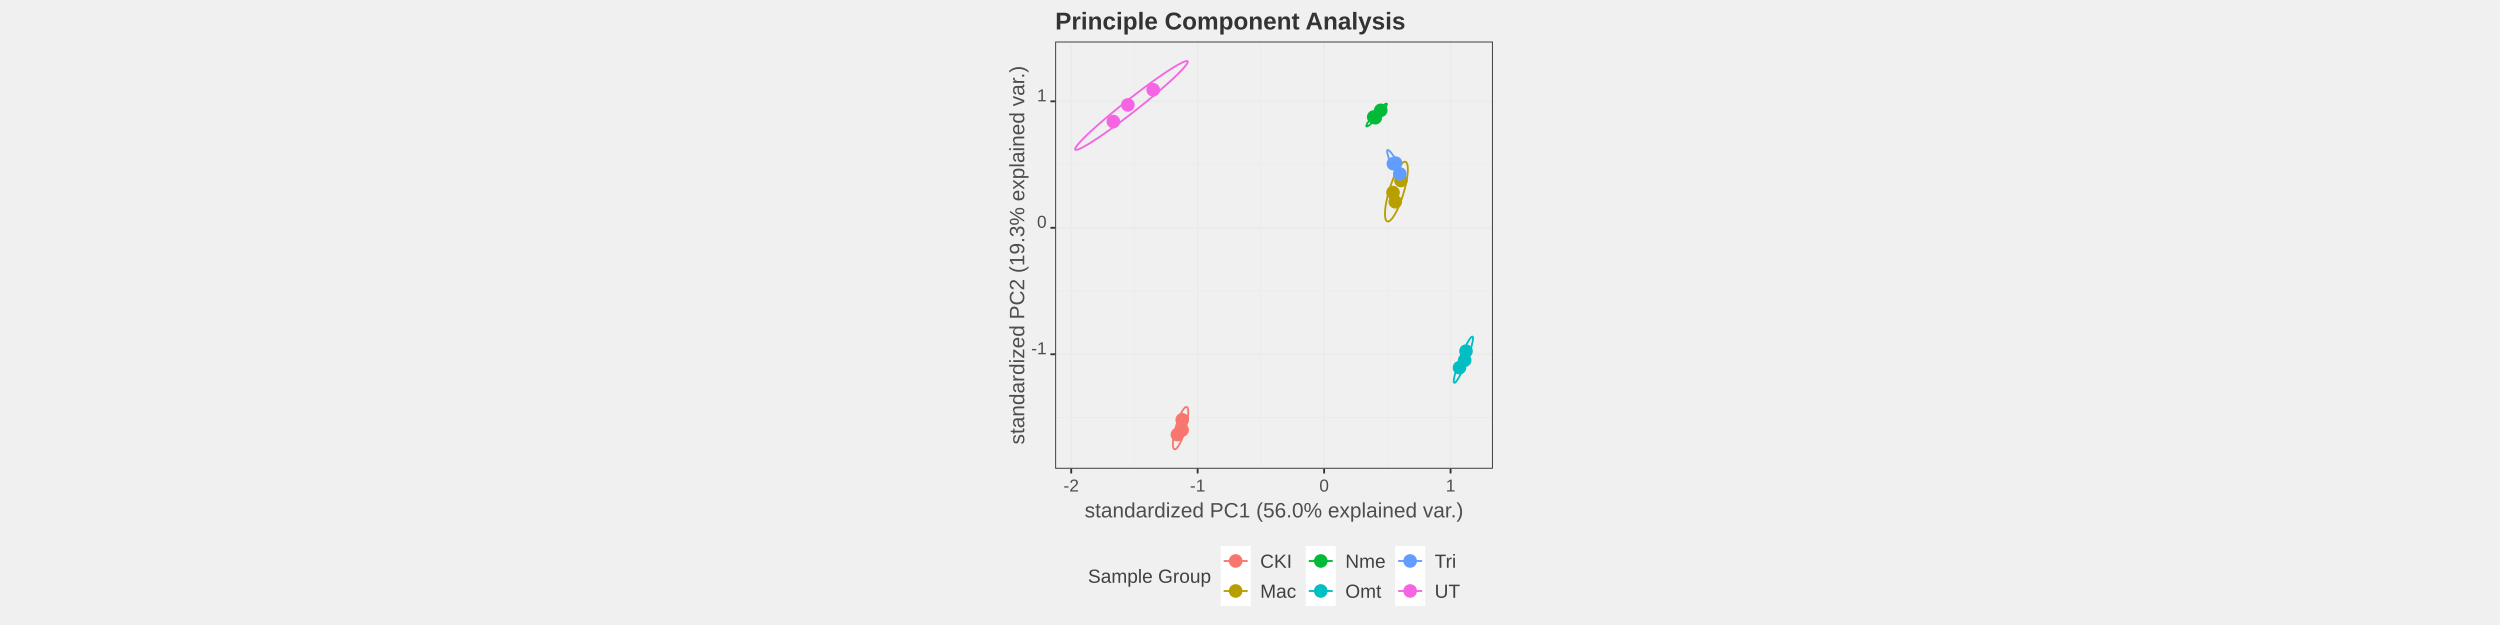
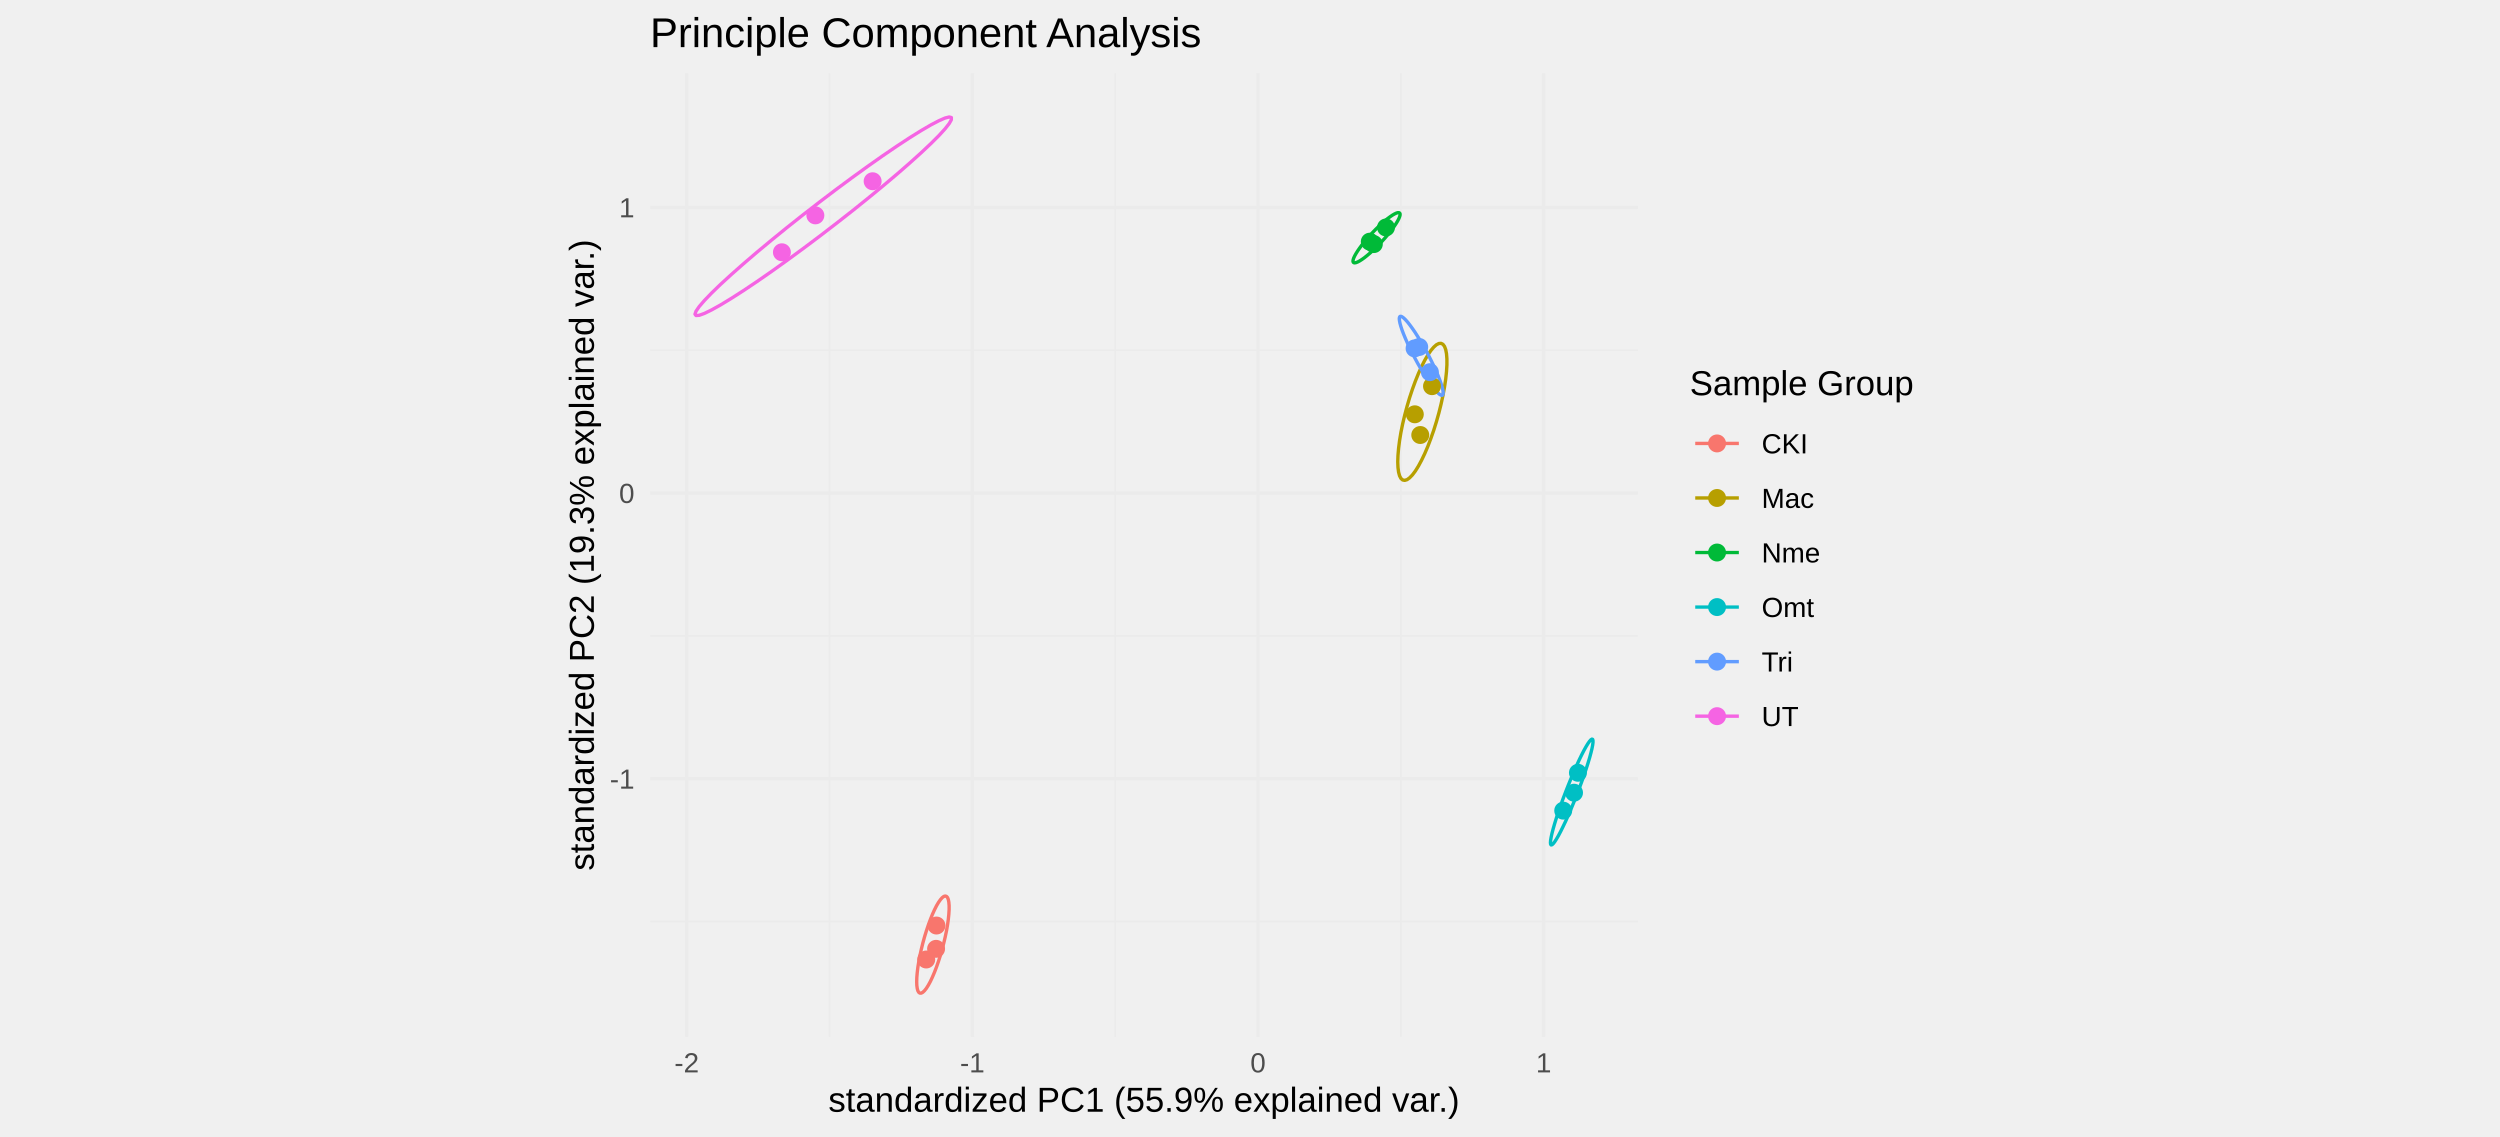
- <svg xmlns="http://www.w3.org/2000/svg" class="svglite" width="1440.00pt" height="360.00pt" viewBox="0 0 1440.00 360.00">
+ <svg xmlns="http://www.w3.org/2000/svg" class="svglite" width="792.00pt" height="360.00pt" viewBox="0 0 792.00 360.00">
  <defs>
    <style type="text/css">
    .svglite line, .svglite polyline, .svglite polygon, .svglite path, .svglite rect, .svglite circle {
      fill: none;
      stroke: #000000;
      stroke-linecap: round;
      stroke-linejoin: round;
      stroke-miterlimit: 10.00;
    }
  </style>
  </defs>
  <rect width="100%" height="100%" style="stroke: none; fill: none;" />
  <defs>
-     <clipPath id="cpMC4wMHwxNDQwLjAwfDAuMDB8MzYwLjAw">
-       <rect x="0.00" y="0.00" width="1440.00" height="360.00" />
+     <clipPath id="cpMC4wMHw3OTIuMDB8MC4wMHwzNjAuMDA=">
+       <rect x="0.00" y="0.00" width="792.00" height="360.00" />
    </clipPath>
  </defs>
-   <g clip-path="url(#cpMC4wMHwxNDQwLjAwfDAuMDB8MzYwLjAw)">
+   <g clip-path="url(#cpMC4wMHw3OTIuMDB8MC4wMHwzNjAuMDA=)">
</g>
  <defs>
-     <clipPath id="cpNTc0LjYyfDg2NS4zOHwwLjAwfDM2MC4wMA==">
-       <rect x="574.62" y="0.00" width="290.75" height="360.00" />
+     <clipPath id="cpMTc0Ljc3fDYxNy4yM3wwLjAwfDM2MC4wMA==">
+       <rect x="174.77" y="0.00" width="442.45" height="360.00" />
    </clipPath>
  </defs>
-   <g clip-path="url(#cpNTc0LjYyfDg2NS4zOHwwLjAwfDM2MC4wMA==)">
-     <rect x="574.62" y="0.00" width="290.75" height="360.00" style="stroke-width: 1.07; stroke: none;" />
-   </g>
-   <g clip-path="url(#cpMC4wMHwxNDQwLjAwfDAuMDB8MzYwLjAw)">
+   <g clip-path="url(#cpMTc0Ljc3fDYxNy4yM3wwLjAwfDM2MC4wMA==)">
+ </g>
+   <g clip-path="url(#cpMC4wMHw3OTIuMDB8MC4wMHwzNjAuMDA=)">
</g>
  <defs>
-     <clipPath id="cpNjA3Ljc5fDg1OS45MHwyMy45M3wyNjkuOTk=">
-       <rect x="607.79" y="23.93" width="252.11" height="246.06" />
+     <clipPath id="cpMjA1Ljk1fDUxOC44OHwyMy4xOHwzMjguNTA=">
+       <rect x="205.95" y="23.18" width="312.93" height="305.33" />
    </clipPath>
  </defs>
-   <g clip-path="url(#cpNjA3Ljc5fDg1OS45MHwyMy45M3wyNjkuOTk=)">
-     <rect x="607.79" y="23.93" width="252.11" height="246.06" style="stroke-width: 1.07; stroke: none;" />
-     <polyline points="607.79,240.47 859.90,240.47 " style="stroke-width: 0.53; stroke: #EBEBEB; stroke-linecap: butt;" />
-     <polyline points="607.79,167.63 859.90,167.63 " style="stroke-width: 0.53; stroke: #EBEBEB; stroke-linecap: butt;" />
-     <polyline points="607.79,94.80 859.90,94.80 " style="stroke-width: 0.53; stroke: #EBEBEB; stroke-linecap: butt;" />
-     <polyline points="653.44,269.99 653.44,23.93 " style="stroke-width: 0.53; stroke: #EBEBEB; stroke-linecap: butt;" />
-     <polyline points="726.27,269.99 726.27,23.93 " style="stroke-width: 0.53; stroke: #EBEBEB; stroke-linecap: butt;" />
-     <polyline points="799.11,269.99 799.11,23.93 " style="stroke-width: 0.53; stroke: #EBEBEB; stroke-linecap: butt;" />
-     <polyline points="607.79,204.05 859.90,204.05 " style="stroke-width: 1.07; stroke: #EBEBEB; stroke-linecap: butt;" />
-     <polyline points="607.79,131.22 859.90,131.22 " style="stroke-width: 1.07; stroke: #EBEBEB; stroke-linecap: butt;" />
-     <polyline points="607.79,58.38 859.90,58.38 " style="stroke-width: 1.07; stroke: #EBEBEB; stroke-linecap: butt;" />
-     <polyline points="617.02,269.99 617.02,23.93 " style="stroke-width: 1.07; stroke: #EBEBEB; stroke-linecap: butt;" />
-     <polyline points="689.85,269.99 689.85,23.93 " style="stroke-width: 1.07; stroke: #EBEBEB; stroke-linecap: butt;" />
-     <polyline points="762.69,269.99 762.69,23.93 " style="stroke-width: 1.07; stroke: #EBEBEB; stroke-linecap: butt;" />
-     <polyline points="835.53,269.99 835.53,23.93 " style="stroke-width: 1.07; stroke: #EBEBEB; stroke-linecap: butt;" />
-     <circle cx="678.18" cy="250.33" r="1.95" style="stroke-width: 0.71; stroke: #F8766D; stroke-opacity: 0.80; fill: #F8766D; fill-opacity: 0.80;" />
-     <circle cx="680.96" cy="241.81" r="1.95" style="stroke-width: 0.71; stroke: #F8766D; stroke-opacity: 0.80; fill: #F8766D; fill-opacity: 0.80;" />
-     <circle cx="680.90" cy="247.71" r="1.95" style="stroke-width: 0.71; stroke: #F8766D; stroke-opacity: 0.80; fill: #F8766D; fill-opacity: 0.80;" />
-     <circle cx="802.37" cy="110.90" r="1.95" style="stroke-width: 0.71; stroke: #B79F00; stroke-opacity: 0.80; fill: #B79F00; fill-opacity: 0.80;" />
-     <circle cx="803.67" cy="116.24" r="1.95" style="stroke-width: 0.71; stroke: #B79F00; stroke-opacity: 0.80; fill: #B79F00; fill-opacity: 0.80;" />
-     <circle cx="806.94" cy="103.96" r="1.95" style="stroke-width: 0.71; stroke: #B79F00; stroke-opacity: 0.80; fill: #B79F00; fill-opacity: 0.80;" />
-     <circle cx="792.17" cy="67.82" r="1.95" style="stroke-width: 0.71; stroke: #00BA38; stroke-opacity: 0.80; fill: #00BA38; fill-opacity: 0.80;" />
-     <circle cx="795.31" cy="63.55" r="1.95" style="stroke-width: 0.71; stroke: #00BA38; stroke-opacity: 0.80; fill: #00BA38; fill-opacity: 0.80;" />
-     <circle cx="791.27" cy="67.40" r="1.95" style="stroke-width: 0.71; stroke: #00BA38; stroke-opacity: 0.80; fill: #00BA38; fill-opacity: 0.80;" />
-     <circle cx="840.67" cy="211.78" r="1.95" style="stroke-width: 0.71; stroke: #00BFC4; stroke-opacity: 0.80; fill: #00BFC4; fill-opacity: 0.80;" />
-     <circle cx="844.42" cy="202.27" r="1.95" style="stroke-width: 0.71; stroke: #00BFC4; stroke-opacity: 0.80; fill: #00BFC4; fill-opacity: 0.80;" />
-     <circle cx="843.65" cy="207.50" r="1.95" style="stroke-width: 0.71; stroke: #00BFC4; stroke-opacity: 0.80; fill: #00BFC4; fill-opacity: 0.80;" />
-     <circle cx="803.87" cy="93.96" r="1.95" style="stroke-width: 0.71; stroke: #619CFF; stroke-opacity: 0.80; fill: #619CFF; fill-opacity: 0.80;" />
-     <circle cx="802.59" cy="94.30" r="1.95" style="stroke-width: 0.71; stroke: #619CFF; stroke-opacity: 0.80; fill: #619CFF; fill-opacity: 0.80;" />
-     <circle cx="806.29" cy="100.17" r="1.95" style="stroke-width: 0.71; stroke: #619CFF; stroke-opacity: 0.80; fill: #619CFF; fill-opacity: 0.80;" />
-     <circle cx="649.64" cy="60.44" r="1.95" style="stroke-width: 0.71; stroke: #F564E3; stroke-opacity: 0.80; fill: #F564E3; fill-opacity: 0.80;" />
-     <circle cx="641.30" cy="70.03" r="1.95" style="stroke-width: 0.71; stroke: #F564E3; stroke-opacity: 0.80; fill: #F564E3; fill-opacity: 0.80;" />
-     <circle cx="664.23" cy="51.72" r="1.95" style="stroke-width: 0.71; stroke: #F564E3; stroke-opacity: 0.80; fill: #F564E3; fill-opacity: 0.80;" />
-     <polyline points="675.58,255.79 675.61,256.74 675.72,257.53 675.90,258.14 676.15,258.56 676.46,258.78 676.83,258.80 677.25,258.63 677.71,258.25 678.22,257.69 678.75,256.94 679.31,256.02 679.87,254.95 680.44,253.74 681.00,252.42 681.55,251.00 682.07,249.51 682.55,247.97 683.00,246.40 683.39,244.85 683.73,243.32 684.01,241.84 684.23,240.45 684.37,239.15 684.44,237.98 684.44,236.95 684.37,236.07 684.23,235.38 684.01,234.86 683.73,234.54 683.39,234.42 683.00,234.49 682.55,234.77 682.07,235.24 681.55,235.90 681.00,236.73 680.44,237.73 679.87,238.87 679.31,240.14 678.75,241.52 678.22,242.98 677.71,244.49 677.25,246.05 676.83,247.61 676.46,249.16 676.15,250.66 675.90,252.10 675.72,253.45 675.61,254.69 675.58,255.79 675.58,255.79 675.61,254.69 675.72,253.45 675.90,252.10 676.15,250.66 676.46,249.16 676.83,247.61 677.25,246.05 677.71,244.49 678.22,242.98 678.75,241.52 679.31,240.14 679.87,238.87 680.44,237.73 681.00,236.73 681.55,235.90 682.07,235.24 682.55,234.77 683.00,234.49 683.39,234.42 683.73,234.54 684.01,234.86 684.23,235.38 684.37,236.07 684.44,236.95 684.44,237.98 684.37,239.15 684.23,240.45 684.01,241.84 683.73,243.32 683.39,244.85 683.00,246.40 682.55,247.97 682.07,249.51 681.55,251.00 681.00,252.42 680.44,253.74 679.87,254.95 679.31,256.02 678.75,256.94 678.22,257.69 677.71,258.25 677.25,258.63 676.83,258.80 676.46,258.78 676.15,258.56 675.90,258.14 675.72,257.53 675.61,256.74 675.58,255.79 " style="stroke-width: 1.07; stroke: #F8766D; stroke-linecap: butt;" />
-     <polyline points="797.75,123.22 797.80,124.58 797.96,125.71 798.23,126.58 798.59,127.19 799.05,127.53 799.60,127.58 800.22,127.35 800.92,126.84 801.66,126.06 802.45,125.02 803.28,123.74 804.12,122.24 804.96,120.55 805.79,118.69 806.60,116.69 807.37,114.59 808.09,112.42 808.75,110.22 809.34,108.02 809.84,105.86 810.26,103.77 810.57,101.79 810.79,99.95 810.90,98.28 810.90,96.81 810.79,95.56 810.57,94.56 810.26,93.81 809.84,93.34 809.34,93.15 808.75,93.23 808.09,93.61 807.37,94.25 806.60,95.16 805.79,96.32 804.96,97.71 804.12,99.31 803.28,101.09 802.45,103.03 801.66,105.08 800.92,107.22 800.22,109.41 799.60,111.62 799.05,113.80 798.59,115.93 798.23,117.97 797.96,119.89 797.80,121.64 797.75,123.22 797.75,123.22 797.80,121.64 797.96,119.89 798.23,117.97 798.59,115.93 799.05,113.80 799.60,111.62 800.22,109.41 800.92,107.22 801.66,105.08 802.45,103.03 803.28,101.09 804.12,99.31 804.96,97.71 805.79,96.32 806.60,95.16 807.37,94.25 808.09,93.61 808.75,93.23 809.34,93.15 809.84,93.34 810.26,93.81 810.57,94.56 810.79,95.56 810.90,96.81 810.90,98.28 810.79,99.95 810.57,101.79 810.26,103.77 809.84,105.86 809.34,108.02 808.75,110.22 808.09,112.42 807.37,114.59 806.60,116.69 805.79,118.69 804.96,120.55 804.12,122.24 803.28,123.74 802.45,125.02 801.66,126.06 800.92,126.84 800.22,127.35 799.60,127.58 799.05,127.53 798.59,127.19 798.23,126.58 797.96,125.71 797.80,124.58 797.75,123.22 " style="stroke-width: 1.07; stroke: #B79F00; stroke-linecap: butt;" />
-     <polyline points="786.99,72.54 787.04,72.74 787.18,72.83 787.42,72.82 787.75,72.69 788.17,72.47 788.66,72.14 789.22,71.71 789.84,71.19 790.52,70.60 791.23,69.93 791.97,69.20 792.73,68.42 793.49,67.61 794.24,66.78 794.97,65.93 795.66,65.10 796.31,64.28 796.90,63.49 797.43,62.75 797.89,62.07 798.26,61.45 798.54,60.92 798.74,60.47 798.83,60.11 798.83,59.86 798.74,59.72 798.54,59.68 798.26,59.74 797.89,59.92 797.43,60.20 796.90,60.58 796.31,61.05 795.66,61.61 794.97,62.24 794.24,62.94 793.49,63.70 792.73,64.49 791.97,65.32 791.23,66.16 790.52,67.00 789.84,67.83 789.22,68.64 788.66,69.40 788.17,70.11 787.75,70.76 787.42,71.34 787.18,71.83 787.04,72.23 786.99,72.54 786.99,72.54 787.04,72.23 787.18,71.83 787.42,71.34 787.75,70.76 788.17,70.11 788.66,69.40 789.22,68.64 789.84,67.83 790.52,67.00 791.23,66.16 791.97,65.32 792.73,64.49 793.49,63.70 794.24,62.94 794.97,62.24 795.66,61.61 796.31,61.05 796.90,60.58 797.43,60.20 797.89,59.92 798.26,59.74 798.54,59.68 798.74,59.72 798.83,59.86 798.83,60.11 798.74,60.47 798.54,60.92 798.26,61.45 797.89,62.07 797.43,62.75 796.90,63.49 796.31,64.28 795.66,65.10 794.97,65.93 794.24,66.78 793.49,67.61 792.73,68.42 791.97,69.20 791.23,69.93 790.52,70.60 789.84,71.19 789.22,71.71 788.66,72.14 788.17,72.47 787.75,72.69 787.42,72.82 787.18,72.83 787.04,72.74 786.99,72.54 " style="stroke-width: 1.07; stroke: #00BA38; stroke-linecap: butt;" />
-     <polyline points="837.37,219.53 837.41,220.07 837.55,220.40 837.77,220.51 838.08,220.40 838.47,220.07 838.93,219.53 839.45,218.79 840.04,217.86 840.67,216.76 841.33,215.49 842.02,214.09 842.73,212.58 843.44,210.98 844.14,209.31 844.82,207.61 845.47,205.91 846.08,204.22 846.63,202.58 847.13,201.02 847.55,199.56 847.90,198.23 848.17,197.04 848.35,196.02 848.44,195.18 848.44,194.54 848.35,194.10 848.17,193.88 847.90,193.88 847.55,194.10 847.13,194.53 846.63,195.17 846.08,196.01 845.47,197.03 844.82,198.22 844.14,199.56 843.44,201.02 842.73,202.58 842.02,204.21 841.33,205.90 840.67,207.61 840.04,209.30 839.45,210.97 838.93,212.57 838.47,214.09 838.08,215.49 837.77,216.75 837.55,217.86 837.41,218.79 837.37,219.53 837.37,219.53 837.41,218.79 837.55,217.86 837.77,216.75 838.08,215.49 838.47,214.09 838.93,212.57 839.45,210.97 840.04,209.30 840.67,207.61 841.33,205.90 842.02,204.21 842.73,202.58 843.44,201.02 844.14,199.56 844.82,198.22 845.47,197.03 846.08,196.01 846.63,195.17 847.13,194.53 847.55,194.10 847.90,193.88 848.17,193.88 848.35,194.10 848.44,194.54 848.44,195.18 848.35,196.02 848.17,197.04 847.90,198.23 847.55,199.56 847.13,201.02 846.63,202.58 846.08,204.22 845.47,205.91 844.82,207.61 844.14,209.31 843.44,210.98 842.73,212.58 842.02,214.09 841.33,215.49 840.67,216.76 840.04,217.86 839.45,218.79 838.93,219.53 838.47,220.07 838.08,220.40 837.77,220.51 837.55,220.40 837.41,220.07 837.37,219.53 " style="stroke-width: 1.07; stroke: #00BFC4; stroke-linecap: butt;" />
-     <polyline points="798.99,87.14 799.03,87.70 799.16,88.39 799.37,89.21 799.67,90.15 800.03,91.18 800.47,92.30 800.97,93.48 801.52,94.70 802.12,95.94 802.75,97.19 803.41,98.43 804.08,99.62 804.75,100.76 805.42,101.82 806.07,102.79 806.68,103.65 807.26,104.38 807.79,104.98 808.26,105.44 808.66,105.74 808.99,105.89 809.24,105.87 809.41,105.70 809.50,105.37 809.50,104.88 809.41,104.26 809.24,103.50 808.99,102.62 808.66,101.63 808.26,100.55 807.79,99.40 807.26,98.20 806.68,96.97 806.07,95.71 805.42,94.47 804.75,93.26 804.08,92.09 803.41,90.99 802.75,89.97 802.12,89.05 801.52,88.25 800.97,87.58 800.47,87.05 800.03,86.67 799.67,86.45 799.37,86.38 799.16,86.48 799.03,86.73 798.99,87.14 798.99,87.14 799.03,86.73 799.16,86.48 799.37,86.38 799.67,86.45 800.03,86.67 800.47,87.05 800.97,87.58 801.52,88.25 802.12,89.05 802.75,89.97 803.41,90.99 804.08,92.09 804.75,93.26 805.42,94.47 806.07,95.71 806.68,96.97 807.26,98.20 807.79,99.40 808.26,100.55 808.66,101.63 808.99,102.62 809.24,103.50 809.41,104.26 809.50,104.88 809.50,105.37 809.41,105.70 809.24,105.87 808.99,105.89 808.66,105.74 808.26,105.44 807.79,104.98 807.26,104.38 806.68,103.65 806.07,102.79 805.42,101.82 804.75,100.76 804.08,99.62 803.41,98.43 802.75,97.19 802.12,95.94 801.52,94.70 800.97,93.48 800.47,92.30 800.03,91.18 799.67,90.15 799.37,89.21 799.16,88.39 799.03,87.70 798.99,87.14 " style="stroke-width: 1.07; stroke: #619CFF; stroke-linecap: butt;" />
-     <polyline points="619.25,85.92 619.52,86.31 620.31,86.28 621.62,85.83 623.43,84.97 625.70,83.71 628.40,82.08 631.48,80.09 634.89,77.79 638.58,75.20 642.48,72.38 646.54,69.37 650.68,66.21 654.84,62.96 658.95,59.68 662.94,56.42 666.74,53.22 670.30,50.15 673.55,47.26 676.45,44.58 678.94,42.17 680.98,40.06 682.54,38.30 683.60,36.90 684.13,35.89 684.13,35.29 683.60,35.11 682.54,35.35 680.98,36.01 678.94,37.07 676.45,38.52 673.55,40.33 670.30,42.48 666.74,44.93 662.94,47.64 658.95,50.57 654.84,53.66 650.68,56.86 646.54,60.13 642.48,63.41 638.58,66.65 634.89,69.79 631.48,72.78 628.40,75.57 625.70,78.12 623.43,80.38 621.62,82.32 620.31,83.91 619.52,85.11 619.25,85.92 619.25,85.92 619.52,85.11 620.31,83.91 621.62,82.32 623.43,80.38 625.70,78.12 628.40,75.57 631.48,72.78 634.89,69.79 638.58,66.65 642.48,63.41 646.54,60.13 650.68,56.86 654.84,53.66 658.95,50.57 662.94,47.64 666.74,44.93 670.30,42.48 673.55,40.33 676.45,38.52 678.94,37.07 680.98,36.01 682.54,35.35 683.60,35.11 684.13,35.29 684.13,35.89 683.60,36.90 682.54,38.30 680.98,40.06 678.94,42.17 676.45,44.58 673.55,47.26 670.30,50.15 666.74,53.22 662.94,56.42 658.95,59.68 654.84,62.96 650.68,66.21 646.54,69.37 642.48,72.38 638.58,75.20 634.89,77.79 631.48,80.09 628.40,82.08 625.70,83.71 623.43,84.97 621.62,85.83 620.31,86.28 619.52,86.31 619.25,85.92 " style="stroke-width: 1.07; stroke: #F564E3; stroke-linecap: butt;" />
-     <circle cx="678.18" cy="250.33" r="3.56" style="stroke-width: 0.71; stroke: #F8766D; fill: #F8766D;" />
-     <circle cx="680.96" cy="241.81" r="3.56" style="stroke-width: 0.71; stroke: #F8766D; fill: #F8766D;" />
-     <circle cx="680.90" cy="247.71" r="3.56" style="stroke-width: 0.71; stroke: #F8766D; fill: #F8766D;" />
-     <circle cx="802.37" cy="110.90" r="3.56" style="stroke-width: 0.71; stroke: #B79F00; fill: #B79F00;" />
-     <circle cx="803.67" cy="116.24" r="3.56" style="stroke-width: 0.71; stroke: #B79F00; fill: #B79F00;" />
-     <circle cx="806.94" cy="103.96" r="3.56" style="stroke-width: 0.71; stroke: #B79F00; fill: #B79F00;" />
-     <circle cx="792.17" cy="67.82" r="3.56" style="stroke-width: 0.71; stroke: #00BA38; fill: #00BA38;" />
-     <circle cx="795.31" cy="63.55" r="3.56" style="stroke-width: 0.71; stroke: #00BA38; fill: #00BA38;" />
-     <circle cx="791.27" cy="67.40" r="3.56" style="stroke-width: 0.71; stroke: #00BA38; fill: #00BA38;" />
-     <circle cx="840.67" cy="211.78" r="3.56" style="stroke-width: 0.71; stroke: #00BFC4; fill: #00BFC4;" />
-     <circle cx="844.42" cy="202.27" r="3.56" style="stroke-width: 0.71; stroke: #00BFC4; fill: #00BFC4;" />
-     <circle cx="843.65" cy="207.50" r="3.56" style="stroke-width: 0.71; stroke: #00BFC4; fill: #00BFC4;" />
-     <circle cx="803.87" cy="93.96" r="3.56" style="stroke-width: 0.71; stroke: #619CFF; fill: #619CFF;" />
-     <circle cx="802.59" cy="94.30" r="3.56" style="stroke-width: 0.71; stroke: #619CFF; fill: #619CFF;" />
-     <circle cx="806.29" cy="100.17" r="3.56" style="stroke-width: 0.71; stroke: #619CFF; fill: #619CFF;" />
-     <circle cx="649.64" cy="60.44" r="3.56" style="stroke-width: 0.71; stroke: #F564E3; fill: #F564E3;" />
-     <circle cx="641.30" cy="70.03" r="3.56" style="stroke-width: 0.71; stroke: #F564E3; fill: #F564E3;" />
-     <circle cx="664.23" cy="51.72" r="3.56" style="stroke-width: 0.71; stroke: #F564E3; fill: #F564E3;" />
-     <rect x="607.79" y="23.93" width="252.11" height="246.06" style="stroke-width: 1.07; stroke: #333333;" />
+   <g clip-path="url(#cpMjA1Ljk1fDUxOC44OHwyMy4xOHwzMjguNTA=)">
+     <polyline points="205.95,291.94 518.88,291.94 " style="stroke-width: 0.53; stroke: #EBEBEB; stroke-linecap: butt;" />
+     <polyline points="205.95,201.45 518.88,201.45 " style="stroke-width: 0.53; stroke: #EBEBEB; stroke-linecap: butt;" />
+     <polyline points="205.95,110.95 518.88,110.95 " style="stroke-width: 0.53; stroke: #EBEBEB; stroke-linecap: butt;" />
+     <polyline points="262.80,328.50 262.80,23.18 " style="stroke-width: 0.53; stroke: #EBEBEB; stroke-linecap: butt;" />
+     <polyline points="353.29,328.50 353.29,23.18 " style="stroke-width: 0.53; stroke: #EBEBEB; stroke-linecap: butt;" />
+     <polyline points="443.79,328.50 443.79,23.18 " style="stroke-width: 0.53; stroke: #EBEBEB; stroke-linecap: butt;" />
+     <polyline points="205.95,246.70 518.88,246.70 " style="stroke-width: 1.07; stroke: #EBEBEB; stroke-linecap: butt;" />
+     <polyline points="205.95,156.20 518.88,156.20 " style="stroke-width: 1.07; stroke: #EBEBEB; stroke-linecap: butt;" />
+     <polyline points="205.95,65.71 518.88,65.71 " style="stroke-width: 1.07; stroke: #EBEBEB; stroke-linecap: butt;" />
+     <polyline points="217.55,328.50 217.55,23.18 " style="stroke-width: 1.07; stroke: #EBEBEB; stroke-linecap: butt;" />
+     <polyline points="308.04,328.50 308.04,23.18 " style="stroke-width: 1.07; stroke: #EBEBEB; stroke-linecap: butt;" />
+     <polyline points="398.54,328.50 398.54,23.18 " style="stroke-width: 1.07; stroke: #EBEBEB; stroke-linecap: butt;" />
+     <polyline points="489.03,328.50 489.03,23.18 " style="stroke-width: 1.07; stroke: #EBEBEB; stroke-linecap: butt;" />
+     <circle cx="293.43" cy="303.97" r="1.95" style="stroke-width: 0.71; stroke: none;" />
+     <circle cx="296.67" cy="293.21" r="1.95" style="stroke-width: 0.71; stroke: none;" />
+     <circle cx="296.55" cy="300.59" r="1.95" style="stroke-width: 0.71; stroke: none;" />
+     <circle cx="448.21" cy="131.25" r="1.95" style="stroke-width: 0.71; stroke: none;" />
+     <circle cx="449.94" cy="137.81" r="1.95" style="stroke-width: 0.71; stroke: none;" />
+     <circle cx="453.66" cy="122.34" r="1.95" style="stroke-width: 0.71; stroke: none;" />
+     <circle cx="435.23" cy="77.33" r="1.95" style="stroke-width: 0.71; stroke: none;" />
+     <circle cx="439.08" cy="72.06" r="1.95" style="stroke-width: 0.71; stroke: none;" />
+     <circle cx="433.95" cy="76.56" r="1.95" style="stroke-width: 0.71; stroke: none;" />
+     <circle cx="495.23" cy="256.81" r="1.95" style="stroke-width: 0.71; stroke: none;" />
+     <circle cx="499.89" cy="244.82" r="1.95" style="stroke-width: 0.71; stroke: none;" />
+     <circle cx="498.65" cy="251.13" r="1.95" style="stroke-width: 0.71; stroke: none;" />
+     <circle cx="449.61" cy="109.92" r="1.95" style="stroke-width: 0.71; stroke: none;" />
+     <circle cx="448.14" cy="110.37" r="1.95" style="stroke-width: 0.71; stroke: none;" />
+     <circle cx="452.99" cy="117.90" r="1.95" style="stroke-width: 0.71; stroke: none;" />
+     <circle cx="258.31" cy="68.23" r="1.95" style="stroke-width: 0.71; stroke: none;" />
+     <circle cx="247.71" cy="79.92" r="1.95" style="stroke-width: 0.71; stroke: none;" />
+     <circle cx="276.45" cy="57.42" r="1.95" style="stroke-width: 0.71; stroke: none;" />
+     <polyline points="290.41,311.02 290.45,312.19 290.58,313.15 290.78,313.89 291.07,314.38 291.43,314.63 291.86,314.62 292.34,314.36 292.88,313.85 293.47,313.11 294.09,312.13 294.73,310.95 295.38,309.57 296.04,308.02 296.69,306.33 297.32,304.52 297.93,302.63 298.49,300.68 299.00,298.71 299.46,296.75 299.86,294.83 300.18,292.98 300.43,291.23 300.59,289.62 300.68,288.16 300.68,286.89 300.59,285.82 300.43,284.97 300.18,284.35 299.86,283.98 299.46,283.86 299.00,283.99 298.49,284.38 297.93,285.01 297.32,285.87 296.69,286.95 296.04,288.24 295.38,289.70 294.73,291.32 294.09,293.07 293.47,294.93 292.88,296.85 292.34,298.82 291.86,300.79 291.43,302.74 291.07,304.63 290.78,306.43 290.58,308.11 290.45,309.65 290.41,311.02 290.41,311.02 290.45,309.65 290.58,308.11 290.78,306.43 291.07,304.63 291.43,302.74 291.86,300.79 292.34,298.82 292.88,296.85 293.47,294.93 294.09,293.07 294.73,291.32 295.38,289.70 296.04,288.24 296.69,286.95 297.32,285.87 297.93,285.01 298.49,284.38 299.00,283.99 299.46,283.86 299.86,283.98 300.18,284.35 300.43,284.97 300.59,285.82 300.68,286.89 300.68,288.16 300.59,289.62 300.43,291.23 300.18,292.98 299.86,294.83 299.46,296.75 299.00,298.71 298.49,300.68 297.93,302.63 297.32,304.52 296.69,306.33 296.04,308.02 295.38,309.57 294.73,310.95 294.09,312.13 293.47,313.11 292.88,313.85 292.34,314.36 291.86,314.62 291.43,314.63 291.07,314.38 290.78,313.89 290.58,313.15 290.45,312.19 290.41,311.02 " style="stroke-width: 1.07; stroke: #F8766D; stroke-linecap: butt;" />
+     <polyline points="442.81,146.32 442.88,148.09 443.07,149.57 443.38,150.73 443.81,151.56 444.36,152.05 445.01,152.18 445.75,151.96 446.56,151.38 447.45,150.46 448.39,149.21 449.36,147.65 450.35,145.81 451.35,143.72 452.34,141.41 453.29,138.92 454.21,136.30 455.06,133.57 455.84,130.80 456.53,128.02 457.13,125.28 457.62,122.63 458.00,120.10 458.25,117.74 458.38,115.60 458.38,113.69 458.25,112.07 458.00,110.74 457.62,109.74 457.13,109.08 456.53,108.77 455.84,108.82 455.06,109.22 454.21,109.97 453.29,111.06 452.34,112.46 451.35,114.17 450.35,116.13 449.36,118.34 448.39,120.74 447.45,123.31 446.56,125.99 445.75,128.74 445.01,131.52 444.36,134.29 443.81,136.99 443.38,139.59 443.07,142.03 442.88,144.29 442.81,146.32 442.81,146.32 442.88,144.29 443.07,142.03 443.38,139.59 443.81,136.99 444.36,134.29 445.01,131.52 445.75,128.74 446.56,125.99 447.45,123.31 448.39,120.74 449.36,118.34 450.35,116.13 451.35,114.17 452.34,112.46 453.29,111.06 454.21,109.97 455.06,109.22 455.84,108.82 456.53,108.77 457.13,109.08 457.62,109.74 458.00,110.74 458.25,112.07 458.38,113.69 458.38,115.60 458.25,117.74 458.00,120.10 457.62,122.63 457.13,125.28 456.53,128.02 455.84,130.80 455.06,133.57 454.21,136.30 453.29,138.92 452.34,141.41 451.35,143.72 450.35,145.81 449.36,147.65 448.39,149.21 447.45,150.46 446.56,151.38 445.75,151.96 445.01,152.18 444.36,152.05 443.81,151.56 443.38,150.73 443.07,149.57 442.88,148.09 442.81,146.32 " style="stroke-width: 1.07; stroke: #B79F00; stroke-linecap: butt;" />
+     <polyline points="428.62,82.72 428.68,83.03 428.86,83.22 429.16,83.28 429.58,83.20 430.10,83.00 430.72,82.67 431.43,82.22 432.22,81.66 433.06,80.99 433.96,80.23 434.90,79.39 435.85,78.48 436.81,77.52 437.75,76.53 438.67,75.51 439.54,74.49 440.36,73.48 441.11,72.51 441.78,71.58 442.35,70.71 442.82,69.92 443.18,69.21 443.42,68.61 443.54,68.12 443.54,67.74 443.42,67.49 443.18,67.37 442.82,67.37 442.35,67.51 441.78,67.78 441.11,68.17 440.36,68.68 439.54,69.29 438.67,70.01 437.75,70.81 436.81,71.69 435.85,72.62 434.90,73.60 433.96,74.61 433.06,75.63 432.22,76.65 431.43,77.64 430.72,78.60 430.10,79.50 429.58,80.33 429.16,81.08 428.86,81.73 428.68,82.28 428.62,82.72 428.62,82.72 428.68,82.28 428.86,81.73 429.16,81.08 429.58,80.33 430.10,79.50 430.72,78.60 431.43,77.64 432.22,76.65 433.06,75.63 433.96,74.61 434.90,73.60 435.85,72.62 436.81,71.69 437.75,70.81 438.67,70.01 439.54,69.29 440.36,68.68 441.11,68.17 441.78,67.78 442.35,67.51 442.82,67.37 443.18,67.37 443.42,67.49 443.54,67.74 443.54,68.12 443.42,68.61 443.18,69.21 442.82,69.92 442.35,70.71 441.78,71.58 441.11,72.51 440.36,73.48 439.54,74.49 438.67,75.51 437.75,76.53 436.81,77.52 435.85,78.48 434.90,79.39 433.96,80.23 433.06,80.99 432.22,81.66 431.43,82.22 430.72,82.67 430.10,83.00 429.58,83.20 429.16,83.28 428.86,83.22 428.68,83.03 428.62,82.72 " style="stroke-width: 1.07; stroke: #00BA38; stroke-linecap: butt;" />
+     <polyline points="491.18,266.98 491.23,267.47 491.40,267.68 491.67,267.62 492.05,267.29 492.52,266.69 493.08,265.82 493.72,264.72 494.43,263.38 495.19,261.84 496.01,260.13 496.85,258.26 497.71,256.27 498.57,254.19 499.43,252.06 500.25,249.91 501.04,247.78 501.78,245.70 502.46,243.70 503.06,241.82 503.58,240.09 504.00,238.54 504.33,237.20 504.55,236.07 504.66,235.20 504.66,234.58 504.55,234.23 504.33,234.15 504.00,234.35 503.58,234.82 503.06,235.55 502.46,236.54 501.78,237.76 501.04,239.20 500.25,240.83 499.43,242.63 498.57,244.56 497.71,246.60 496.85,248.71 496.01,250.85 495.19,253.00 494.43,255.11 493.72,257.15 493.08,259.09 492.52,260.90 492.05,262.54 491.67,263.99 491.40,265.23 491.23,266.23 491.18,266.98 491.18,266.98 491.23,266.23 491.40,265.23 491.67,263.99 492.05,262.54 492.52,260.90 493.08,259.09 493.72,257.15 494.43,255.11 495.19,253.00 496.01,250.85 496.85,248.71 497.71,246.60 498.57,244.56 499.43,242.63 500.25,240.83 501.04,239.20 501.78,237.76 502.46,236.54 503.06,235.55 503.58,234.82 504.00,234.35 504.33,234.15 504.55,234.23 504.66,234.58 504.66,235.20 504.55,236.07 504.33,237.20 504.00,238.54 503.58,240.09 503.06,241.82 502.46,243.70 501.78,245.70 501.04,247.78 500.25,249.91 499.43,252.06 498.57,254.19 497.71,256.27 496.85,258.26 496.01,260.13 495.19,261.84 494.43,263.38 493.72,264.72 493.08,265.82 492.52,266.69 492.05,267.29 491.67,267.62 491.40,267.68 491.23,267.47 491.18,266.98 " style="stroke-width: 1.07; stroke: #00BFC4; stroke-linecap: butt;" />
+     <polyline points="443.29,100.96 443.35,101.61 443.52,102.44 443.80,103.44 444.18,104.59 444.67,105.87 445.25,107.27 445.91,108.76 446.64,110.31 447.43,111.90 448.27,113.51 449.13,115.10 450.02,116.65 450.91,118.14 451.79,119.55 452.65,120.83 453.46,121.99 454.22,122.99 454.92,123.83 455.54,124.48 456.07,124.94 456.51,125.20 456.85,125.25 457.07,125.10 457.19,124.75 457.19,124.20 457.07,123.46 456.85,122.54 456.51,121.46 456.07,120.24 455.54,118.90 454.92,117.45 454.22,115.93 453.46,114.35 452.65,112.75 451.79,111.15 450.91,109.57 450.02,108.05 449.13,106.60 448.27,105.25 447.43,104.03 446.64,102.95 445.91,102.02 445.25,101.28 444.67,100.72 444.18,100.36 443.80,100.20 443.52,100.25 443.35,100.51 443.29,100.96 443.29,100.96 443.35,100.51 443.52,100.25 443.80,100.20 444.18,100.36 444.67,100.72 445.25,101.28 445.91,102.02 446.64,102.95 447.43,104.03 448.27,105.25 449.13,106.60 450.02,108.05 450.91,109.57 451.79,111.15 452.65,112.75 453.46,114.35 454.22,115.93 454.92,117.45 455.54,118.90 456.07,120.24 456.51,121.46 456.85,122.54 457.07,123.46 457.19,124.20 457.19,124.75 457.07,125.10 456.85,125.25 456.51,125.20 456.07,124.94 455.54,124.48 454.92,123.83 454.22,122.99 453.46,121.99 452.65,120.83 451.79,119.55 450.91,118.14 450.02,116.65 449.13,115.10 448.27,113.51 447.43,111.90 446.64,110.31 445.91,108.76 445.25,107.27 444.67,105.87 444.18,104.59 443.80,103.44 443.52,102.44 443.35,101.61 443.29,100.96 " style="stroke-width: 1.07; stroke: #619CFF; stroke-linecap: butt;" />
+     <polyline points="220.17,99.52 220.50,99.96 221.50,99.89 223.14,99.30 225.40,98.20 228.24,96.62 231.62,94.57 235.48,92.10 239.75,89.24 244.37,86.04 249.25,82.55 254.33,78.83 259.52,74.94 264.72,70.95 269.87,66.92 274.86,62.91 279.62,59.00 284.08,55.24 288.15,51.70 291.77,48.44 294.89,45.50 297.45,42.95 299.40,40.81 300.72,39.13 301.39,37.93 301.39,37.24 300.72,37.06 299.40,37.39 297.45,38.24 294.89,39.58 291.77,41.40 288.15,43.66 284.08,46.33 279.62,49.37 274.86,52.72 269.87,56.33 264.72,60.14 259.52,64.09 254.33,68.11 249.25,72.14 244.37,76.11 239.75,79.95 235.48,83.61 231.62,87.02 228.24,90.12 225.40,92.87 223.14,95.22 221.50,97.13 220.50,98.58 220.17,99.52 220.17,99.52 220.50,98.58 221.50,97.13 223.14,95.22 225.40,92.87 228.24,90.12 231.62,87.02 235.48,83.61 239.75,79.95 244.37,76.11 249.25,72.14 254.33,68.11 259.52,64.09 264.72,60.14 269.87,56.33 274.86,52.72 279.62,49.37 284.08,46.33 288.15,43.66 291.77,41.40 294.89,39.58 297.45,38.24 299.40,37.39 300.72,37.06 301.39,37.24 301.39,37.93 300.72,39.13 299.40,40.81 297.45,42.95 294.89,45.50 291.77,48.44 288.15,51.70 284.08,55.24 279.62,59.00 274.86,62.91 269.87,66.92 264.72,70.95 259.52,74.94 254.33,78.83 249.25,82.55 244.37,86.04 239.75,89.24 235.48,92.10 231.62,94.57 228.24,96.62 225.40,98.20 223.14,99.30 221.50,99.89 220.50,99.96 220.17,99.52 " style="stroke-width: 1.07; stroke: #F564E3; stroke-linecap: butt;" />
+     <circle cx="293.43" cy="303.97" r="2.49" style="stroke-width: 0.71; stroke: #F8766D; fill: #F8766D;" />
+     <circle cx="296.67" cy="293.21" r="2.49" style="stroke-width: 0.71; stroke: #F8766D; fill: #F8766D;" />
+     <circle cx="296.55" cy="300.59" r="2.49" style="stroke-width: 0.71; stroke: #F8766D; fill: #F8766D;" />
+     <circle cx="448.21" cy="131.25" r="2.49" style="stroke-width: 0.71; stroke: #B79F00; fill: #B79F00;" />
+     <circle cx="449.94" cy="137.81" r="2.49" style="stroke-width: 0.71; stroke: #B79F00; fill: #B79F00;" />
+     <circle cx="453.66" cy="122.34" r="2.49" style="stroke-width: 0.71; stroke: #B79F00; fill: #B79F00;" />
+     <circle cx="435.23" cy="77.33" r="2.49" style="stroke-width: 0.71; stroke: #00BA38; fill: #00BA38;" />
+     <circle cx="439.08" cy="72.06" r="2.49" style="stroke-width: 0.71; stroke: #00BA38; fill: #00BA38;" />
+     <circle cx="433.95" cy="76.56" r="2.49" style="stroke-width: 0.71; stroke: #00BA38; fill: #00BA38;" />
+     <circle cx="495.23" cy="256.81" r="2.49" style="stroke-width: 0.71; stroke: #00BFC4; fill: #00BFC4;" />
+     <circle cx="499.89" cy="244.82" r="2.49" style="stroke-width: 0.71; stroke: #00BFC4; fill: #00BFC4;" />
+     <circle cx="498.65" cy="251.13" r="2.49" style="stroke-width: 0.71; stroke: #00BFC4; fill: #00BFC4;" />
+     <circle cx="449.61" cy="109.92" r="2.49" style="stroke-width: 0.71; stroke: #619CFF; fill: #619CFF;" />
+     <circle cx="448.14" cy="110.37" r="2.49" style="stroke-width: 0.71; stroke: #619CFF; fill: #619CFF;" />
+     <circle cx="452.99" cy="117.90" r="2.49" style="stroke-width: 0.71; stroke: #619CFF; fill: #619CFF;" />
+     <circle cx="258.31" cy="68.23" r="2.49" style="stroke-width: 0.71; stroke: #F564E3; fill: #F564E3;" />
+     <circle cx="247.71" cy="79.92" r="2.49" style="stroke-width: 0.71; stroke: #F564E3; fill: #F564E3;" />
+     <circle cx="276.45" cy="57.42" r="2.49" style="stroke-width: 0.71; stroke: #F564E3; fill: #F564E3;" />
  </g>
-   <g clip-path="url(#cpMC4wMHwxNDQwLjAwfDAuMDB8MzYwLjAw)">
-     <text x="602.86" y="204.05" text-anchor="end" style="font-size: 10.00px; fill: #4D4D4D; font-family: Arial;" textLength="8.90px" lengthAdjust="spacingAndGlyphs">-1</text>
-     <text x="602.86" y="131.22" text-anchor="end" style="font-size: 10.00px; fill: #4D4D4D; font-family: Arial;" textLength="5.57px" lengthAdjust="spacingAndGlyphs">0</text>
-     <text x="602.86" y="58.38" text-anchor="end" style="font-size: 10.00px; fill: #4D4D4D; font-family: Arial;" textLength="5.57px" lengthAdjust="spacingAndGlyphs">1</text>
-     <polyline points="605.05,204.05 607.79,204.05 " style="stroke-width: 1.07; stroke: #333333; stroke-linecap: butt;" />
-     <polyline points="605.05,131.22 607.79,131.22 " style="stroke-width: 1.07; stroke: #333333; stroke-linecap: butt;" />
-     <polyline points="605.05,58.38 607.79,58.38 " style="stroke-width: 1.07; stroke: #333333; stroke-linecap: butt;" />
-     <polyline points="617.02,272.73 617.02,269.99 " style="stroke-width: 1.07; stroke: #333333; stroke-linecap: butt;" />
-     <polyline points="689.85,272.73 689.85,269.99 " style="stroke-width: 1.07; stroke: #333333; stroke-linecap: butt;" />
-     <polyline points="762.69,272.73 762.69,269.99 " style="stroke-width: 1.07; stroke: #333333; stroke-linecap: butt;" />
-     <polyline points="835.53,272.73 835.53,269.99 " style="stroke-width: 1.07; stroke: #333333; stroke-linecap: butt;" />
-     <text x="617.02" y="283.14" text-anchor="middle" style="font-size: 10.00px; fill: #4D4D4D; font-family: Arial;" textLength="8.90px" lengthAdjust="spacingAndGlyphs">-2</text>
-     <text x="689.85" y="283.14" text-anchor="middle" style="font-size: 10.00px; fill: #4D4D4D; font-family: Arial;" textLength="8.90px" lengthAdjust="spacingAndGlyphs">-1</text>
-     <text x="762.69" y="283.14" text-anchor="middle" style="font-size: 10.00px; fill: #4D4D4D; font-family: Arial;" textLength="5.57px" lengthAdjust="spacingAndGlyphs">0</text>
-     <text x="835.53" y="283.14" text-anchor="middle" style="font-size: 10.00px; fill: #4D4D4D; font-family: Arial;" textLength="5.57px" lengthAdjust="spacingAndGlyphs">1</text>
-     <text x="733.84" y="298.04" text-anchor="middle" style="font-size: 12.00px; fill: #4D4D4D; font-family: Arial;" textLength="218.15px" lengthAdjust="spacingAndGlyphs">standardized PC1 (56.0% explained var.)</text>
-     <text transform="translate(589.96,146.96) rotate(-90)" text-anchor="middle" style="font-size: 12.00px; fill: #4D4D4D; font-family: Arial;" textLength="218.15px" lengthAdjust="spacingAndGlyphs">standardized PC2 (19.3% explained var.)</text>
-     <rect x="621.20" y="309.00" width="225.30" height="45.52" style="stroke-width: 0.75; stroke: none;" />
-     <rect x="621.20" y="309.00" width="225.30" height="45.52" style="stroke-width: 1.07; stroke: none;" />
-     <text x="626.67" y="335.70" style="font-size: 11.00px; fill: #404040; font-family: Arial;" textLength="70.95px" lengthAdjust="spacingAndGlyphs">Sample Group</text>
-     <rect x="703.10" y="314.48" width="17.28" height="17.28" style="stroke-width: 1.07; stroke: none; fill: #FFFFFF;" />
-     <circle cx="711.74" cy="323.12" r="1.95" style="stroke-width: 0.71; stroke: #F8766D; stroke-opacity: 0.80; fill: #F8766D; fill-opacity: 0.80;" />
-     <line x1="704.83" y1="323.12" x2="718.65" y2="323.12" style="stroke-width: 1.07; stroke: #F8766D; stroke-linecap: butt;" />
-     <circle cx="711.74" cy="323.12" r="3.56" style="stroke-width: 0.71; stroke: #F8766D; fill: #F8766D;" />
-     <rect x="703.10" y="331.76" width="17.28" height="17.28" style="stroke-width: 1.07; stroke: none; fill: #FFFFFF;" />
-     <circle cx="711.74" cy="340.40" r="1.95" style="stroke-width: 0.71; stroke: #B79F00; stroke-opacity: 0.80; fill: #B79F00; fill-opacity: 0.80;" />
-     <line x1="704.83" y1="340.40" x2="718.65" y2="340.40" style="stroke-width: 1.07; stroke: #B79F00; stroke-linecap: butt;" />
-     <circle cx="711.74" cy="340.40" r="3.56" style="stroke-width: 0.71; stroke: #B79F00; fill: #B79F00;" />
-     <rect x="752.13" y="314.48" width="17.28" height="17.28" style="stroke-width: 1.07; stroke: none; fill: #FFFFFF;" />
-     <circle cx="760.77" cy="323.12" r="1.95" style="stroke-width: 0.71; stroke: #00BA38; stroke-opacity: 0.80; fill: #00BA38; fill-opacity: 0.80;" />
-     <line x1="753.86" y1="323.12" x2="767.68" y2="323.12" style="stroke-width: 1.07; stroke: #00BA38; stroke-linecap: butt;" />
-     <circle cx="760.77" cy="323.12" r="3.56" style="stroke-width: 0.71; stroke: #00BA38; fill: #00BA38;" />
-     <rect x="752.13" y="331.76" width="17.28" height="17.28" style="stroke-width: 1.07; stroke: none; fill: #FFFFFF;" />
-     <circle cx="760.77" cy="340.40" r="1.95" style="stroke-width: 0.71; stroke: #00BFC4; stroke-opacity: 0.80; fill: #00BFC4; fill-opacity: 0.80;" />
-     <line x1="753.86" y1="340.40" x2="767.68" y2="340.40" style="stroke-width: 1.07; stroke: #00BFC4; stroke-linecap: butt;" />
-     <circle cx="760.77" cy="340.40" r="3.56" style="stroke-width: 0.71; stroke: #00BFC4; fill: #00BFC4;" />
-     <rect x="803.59" y="314.48" width="17.28" height="17.28" style="stroke-width: 1.07; stroke: none; fill: #FFFFFF;" />
-     <circle cx="812.23" cy="323.12" r="1.95" style="stroke-width: 0.71; stroke: #619CFF; stroke-opacity: 0.80; fill: #619CFF; fill-opacity: 0.80;" />
-     <line x1="805.32" y1="323.12" x2="819.15" y2="323.12" style="stroke-width: 1.07; stroke: #619CFF; stroke-linecap: butt;" />
-     <circle cx="812.23" cy="323.12" r="3.56" style="stroke-width: 0.71; stroke: #619CFF; fill: #619CFF;" />
-     <rect x="803.59" y="331.76" width="17.28" height="17.28" style="stroke-width: 1.07; stroke: none; fill: #FFFFFF;" />
-     <circle cx="812.23" cy="340.40" r="1.95" style="stroke-width: 0.71; stroke: #F564E3; stroke-opacity: 0.80; fill: #F564E3; fill-opacity: 0.80;" />
-     <line x1="805.32" y1="340.40" x2="819.15" y2="340.40" style="stroke-width: 1.07; stroke: #F564E3; stroke-linecap: butt;" />
-     <circle cx="812.23" cy="340.40" r="3.56" style="stroke-width: 0.71; stroke: #F564E3; fill: #F564E3;" />
-     <text x="725.86" y="327.06" style="font-size: 11.00px; fill: #404040; font-family: Arial;" textLength="18.34px" lengthAdjust="spacingAndGlyphs">CKI</text>
-     <text x="725.86" y="344.34" style="font-size: 11.00px; fill: #404040; font-family: Arial;" textLength="20.79px" lengthAdjust="spacingAndGlyphs">Mac</text>
-     <text x="774.89" y="327.06" style="font-size: 11.00px; fill: #404040; font-family: Arial;" textLength="23.23px" lengthAdjust="spacingAndGlyphs">Nme</text>
-     <text x="774.89" y="344.34" style="font-size: 11.00px; fill: #404040; font-family: Arial;" textLength="20.79px" lengthAdjust="spacingAndGlyphs">Omt</text>
-     <text x="826.35" y="327.06" style="font-size: 11.00px; fill: #404040; font-family: Arial;" textLength="12.41px" lengthAdjust="spacingAndGlyphs">Tri</text>
-     <text x="826.35" y="344.34" style="font-size: 11.00px; fill: #404040; font-family: Arial;" textLength="14.66px" lengthAdjust="spacingAndGlyphs">UT</text>
-     <text x="607.79" y="16.97" style="font-size: 14.00px; font-weight: bold; fill: #333333; font-family: Arial;" textLength="201.66px" lengthAdjust="spacingAndGlyphs">Principle Component Analysis</text>
+   <g clip-path="url(#cpMC4wMHw3OTIuMDB8MC4wMHwzNjAuMDA=)">
+     <text x="201.01" y="249.85" text-anchor="end" style="font-size: 8.80px; fill: #4D4D4D; font-family: Arial;" textLength="7.83px" lengthAdjust="spacingAndGlyphs">-1</text>
+     <text x="201.01" y="159.35" text-anchor="end" style="font-size: 8.80px; fill: #4D4D4D; font-family: Arial;" textLength="4.90px" lengthAdjust="spacingAndGlyphs">0</text>
+     <text x="201.01" y="68.86" text-anchor="end" style="font-size: 8.80px; fill: #4D4D4D; font-family: Arial;" textLength="4.90px" lengthAdjust="spacingAndGlyphs">1</text>
+     <text x="217.55" y="339.74" text-anchor="middle" style="font-size: 8.80px; fill: #4D4D4D; font-family: Arial;" textLength="7.83px" lengthAdjust="spacingAndGlyphs">-2</text>
+     <text x="308.04" y="339.74" text-anchor="middle" style="font-size: 8.80px; fill: #4D4D4D; font-family: Arial;" textLength="7.83px" lengthAdjust="spacingAndGlyphs">-1</text>
+     <text x="398.54" y="339.74" text-anchor="middle" style="font-size: 8.80px; fill: #4D4D4D; font-family: Arial;" textLength="4.90px" lengthAdjust="spacingAndGlyphs">0</text>
+     <text x="489.03" y="339.74" text-anchor="middle" style="font-size: 8.80px; fill: #4D4D4D; font-family: Arial;" textLength="4.90px" lengthAdjust="spacingAndGlyphs">1</text>
+     <text x="362.41" y="352.20" text-anchor="middle" style="font-size: 11.00px; font-family: Arial;" textLength="200.02px" lengthAdjust="spacingAndGlyphs">standardized PC1 (55.9% explained var.)</text>
+     <text transform="translate(188.13,175.84) rotate(-90)" text-anchor="middle" style="font-size: 11.00px; font-family: Arial;" textLength="200.02px" lengthAdjust="spacingAndGlyphs">standardized PC2 (19.3% explained var.)</text>
+     <text x="535.32" y="125.20" style="font-size: 11.00px; font-family: Arial;" textLength="70.95px" lengthAdjust="spacingAndGlyphs">Sample Group</text>
+     <circle cx="543.96" cy="140.48" r="1.95" style="stroke-width: 0.71; stroke: none;" />
+     <line x1="537.05" y1="140.48" x2="550.87" y2="140.48" style="stroke-width: 1.07; stroke: #F8766D; stroke-linecap: butt;" />
+     <circle cx="543.96" cy="140.48" r="2.49" style="stroke-width: 0.71; stroke: #F8766D; fill: #F8766D;" />
+     <circle cx="543.96" cy="157.76" r="1.95" style="stroke-width: 0.71; stroke: none;" />
+     <line x1="537.05" y1="157.76" x2="550.87" y2="157.76" style="stroke-width: 1.07; stroke: #B79F00; stroke-linecap: butt;" />
+     <circle cx="543.96" cy="157.76" r="2.49" style="stroke-width: 0.71; stroke: #B79F00; fill: #B79F00;" />
+     <circle cx="543.96" cy="175.04" r="1.95" style="stroke-width: 0.71; stroke: none;" />
+     <line x1="537.05" y1="175.04" x2="550.87" y2="175.04" style="stroke-width: 1.07; stroke: #00BA38; stroke-linecap: butt;" />
+     <circle cx="543.96" cy="175.04" r="2.49" style="stroke-width: 0.71; stroke: #00BA38; fill: #00BA38;" />
+     <circle cx="543.96" cy="192.32" r="1.95" style="stroke-width: 0.71; stroke: none;" />
+     <line x1="537.05" y1="192.32" x2="550.87" y2="192.32" style="stroke-width: 1.07; stroke: #00BFC4; stroke-linecap: butt;" />
+     <circle cx="543.96" cy="192.32" r="2.49" style="stroke-width: 0.71; stroke: #00BFC4; fill: #00BFC4;" />
+     <circle cx="543.96" cy="209.60" r="1.95" style="stroke-width: 0.71; stroke: none;" />
+     <line x1="537.05" y1="209.60" x2="550.87" y2="209.60" style="stroke-width: 1.07; stroke: #619CFF; stroke-linecap: butt;" />
+     <circle cx="543.96" cy="209.60" r="2.49" style="stroke-width: 0.71; stroke: #619CFF; fill: #619CFF;" />
+     <circle cx="543.96" cy="226.88" r="1.95" style="stroke-width: 0.71; stroke: none;" />
+     <line x1="537.05" y1="226.88" x2="550.87" y2="226.88" style="stroke-width: 1.07; stroke: #F564E3; stroke-linecap: butt;" />
+     <circle cx="543.96" cy="226.88" r="2.49" style="stroke-width: 0.71; stroke: #F564E3; fill: #F564E3;" />
+     <text x="558.08" y="143.63" style="font-size: 8.80px; font-family: Arial;" textLength="14.67px" lengthAdjust="spacingAndGlyphs">CKI</text>
+     <text x="558.08" y="160.91" style="font-size: 8.80px; font-family: Arial;" textLength="16.62px" lengthAdjust="spacingAndGlyphs">Mac</text>
+     <text x="558.08" y="178.19" style="font-size: 8.80px; font-family: Arial;" textLength="18.58px" lengthAdjust="spacingAndGlyphs">Nme</text>
+     <text x="558.08" y="195.47" style="font-size: 8.80px; font-family: Arial;" textLength="16.62px" lengthAdjust="spacingAndGlyphs">Omt</text>
+     <text x="558.08" y="212.75" style="font-size: 8.80px; font-family: Arial;" textLength="9.93px" lengthAdjust="spacingAndGlyphs">Tri</text>
+     <text x="558.08" y="230.03" style="font-size: 8.80px; font-family: Arial;" textLength="11.72px" lengthAdjust="spacingAndGlyphs">UT</text>
+     <text x="205.95" y="14.93" style="font-size: 13.20px; font-family: Arial;" textLength="174.51px" lengthAdjust="spacingAndGlyphs">Principle Component Analysis</text>
  </g>
</svg>
